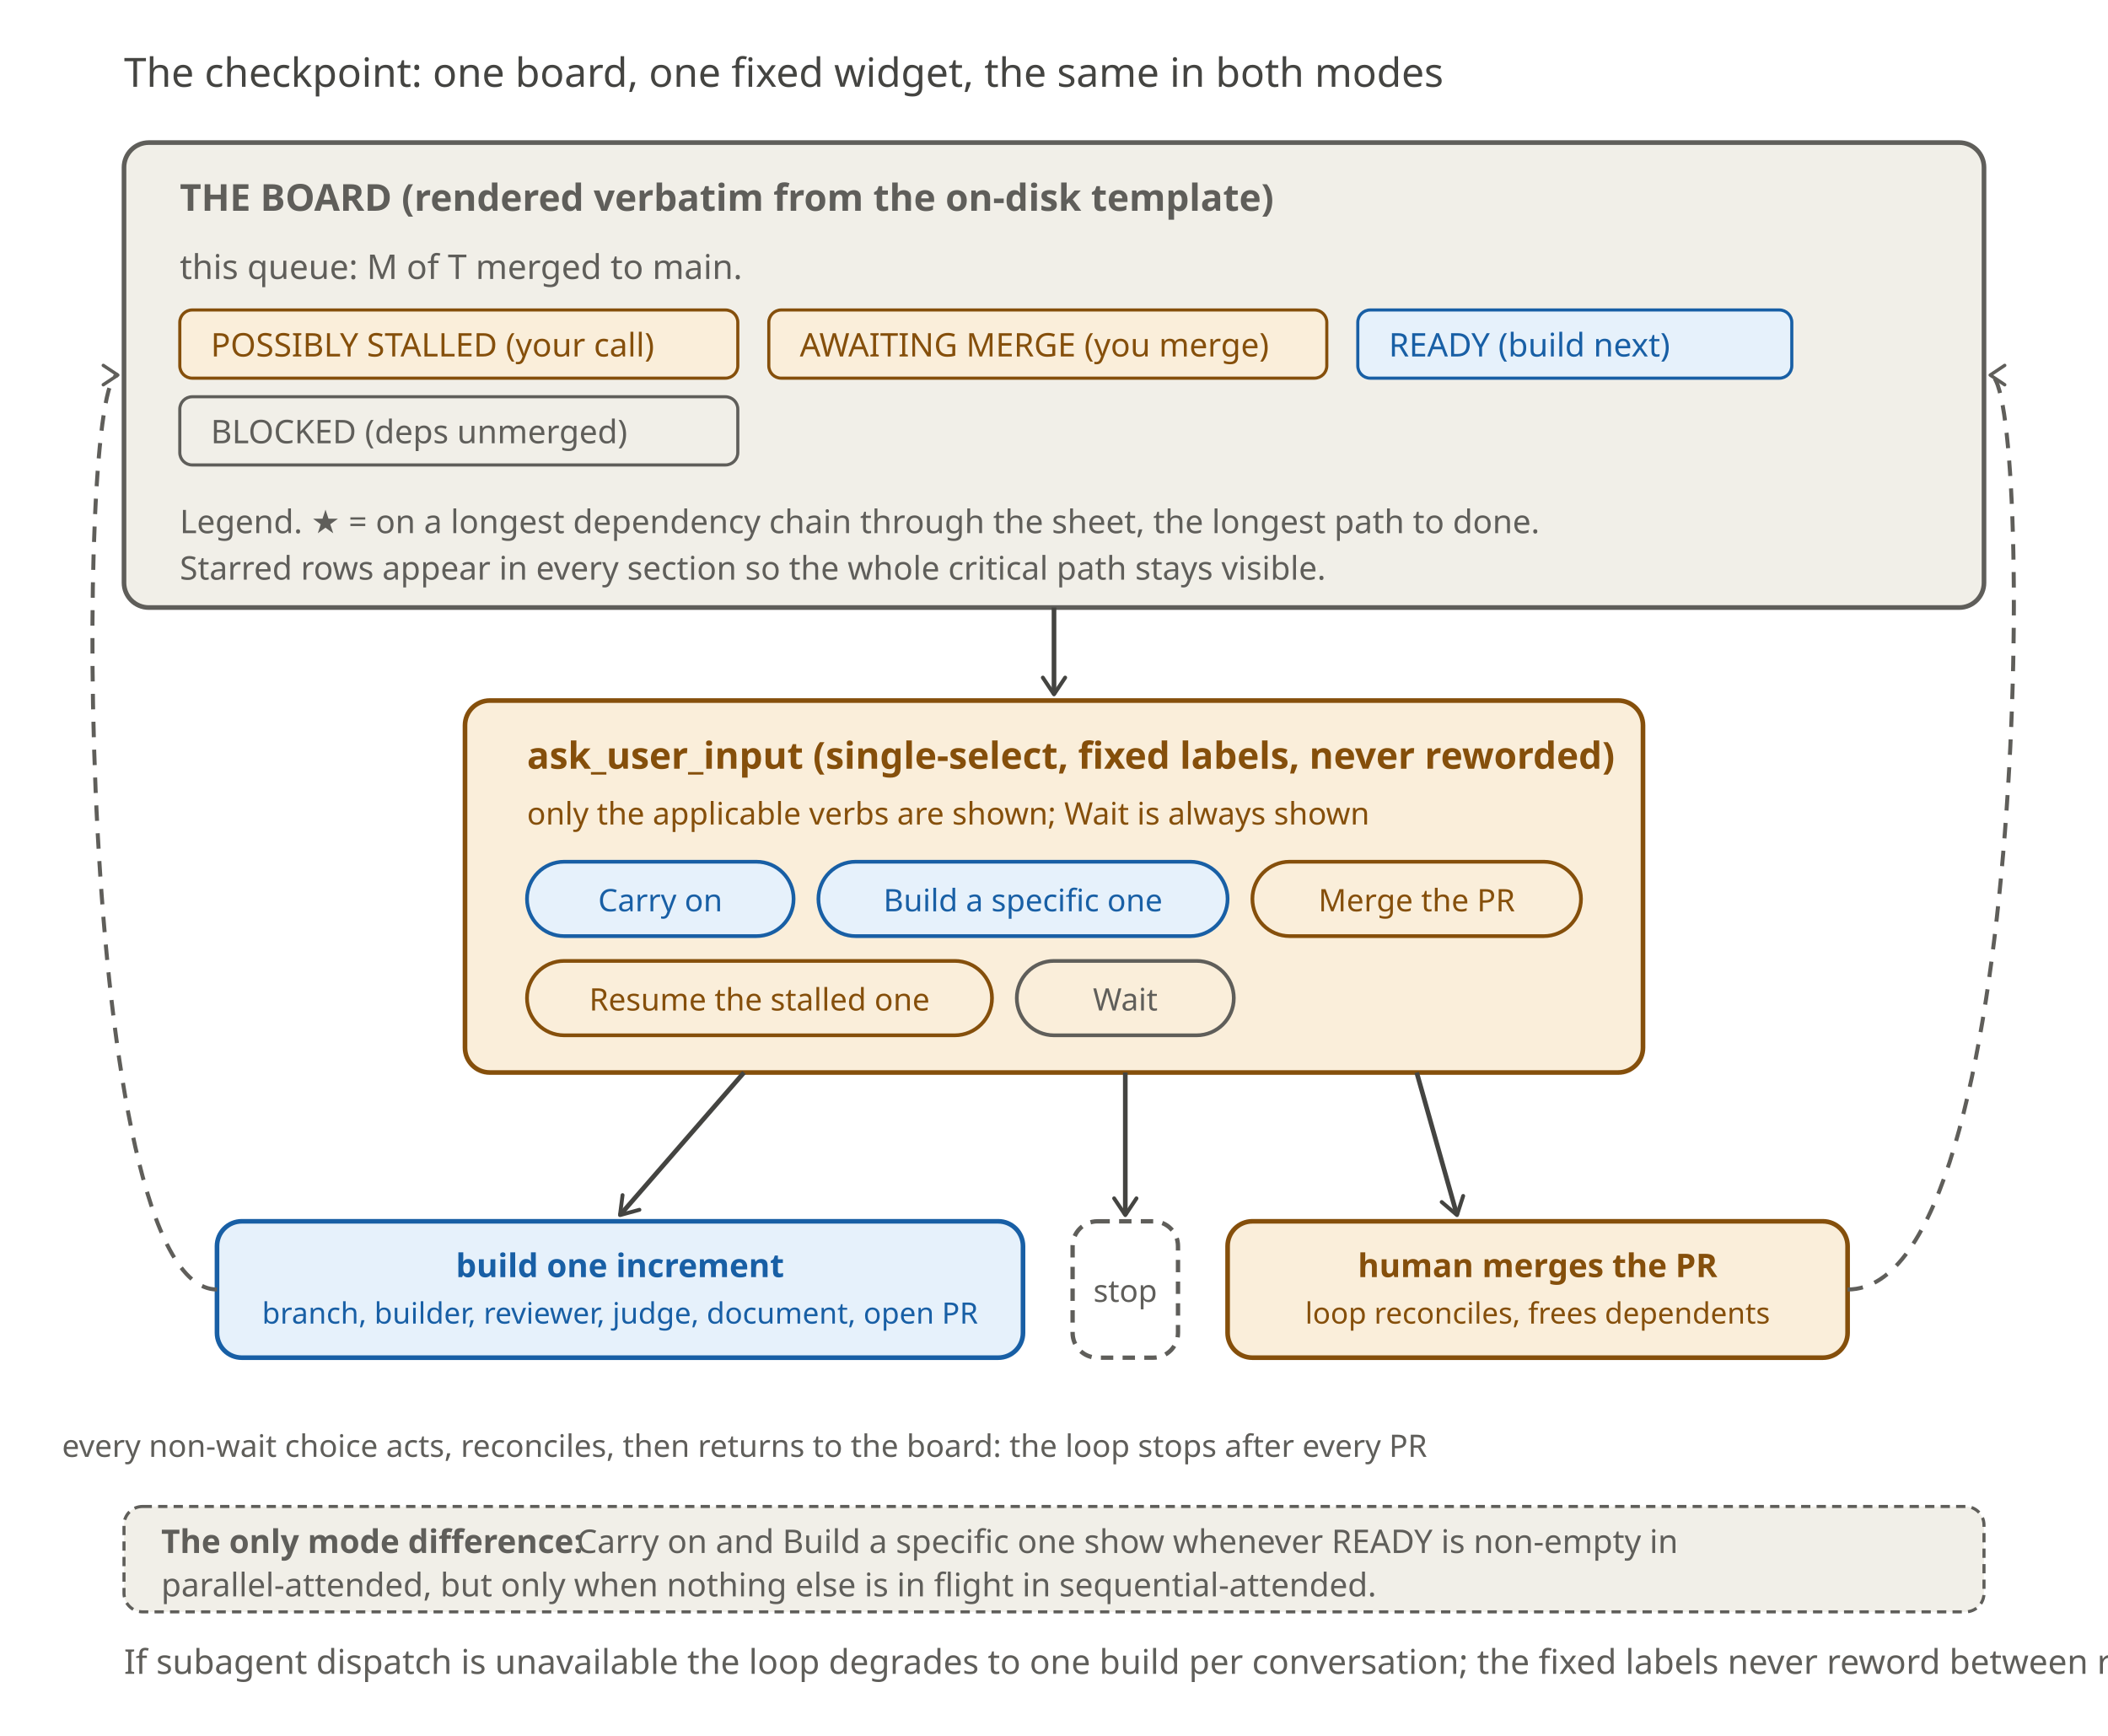
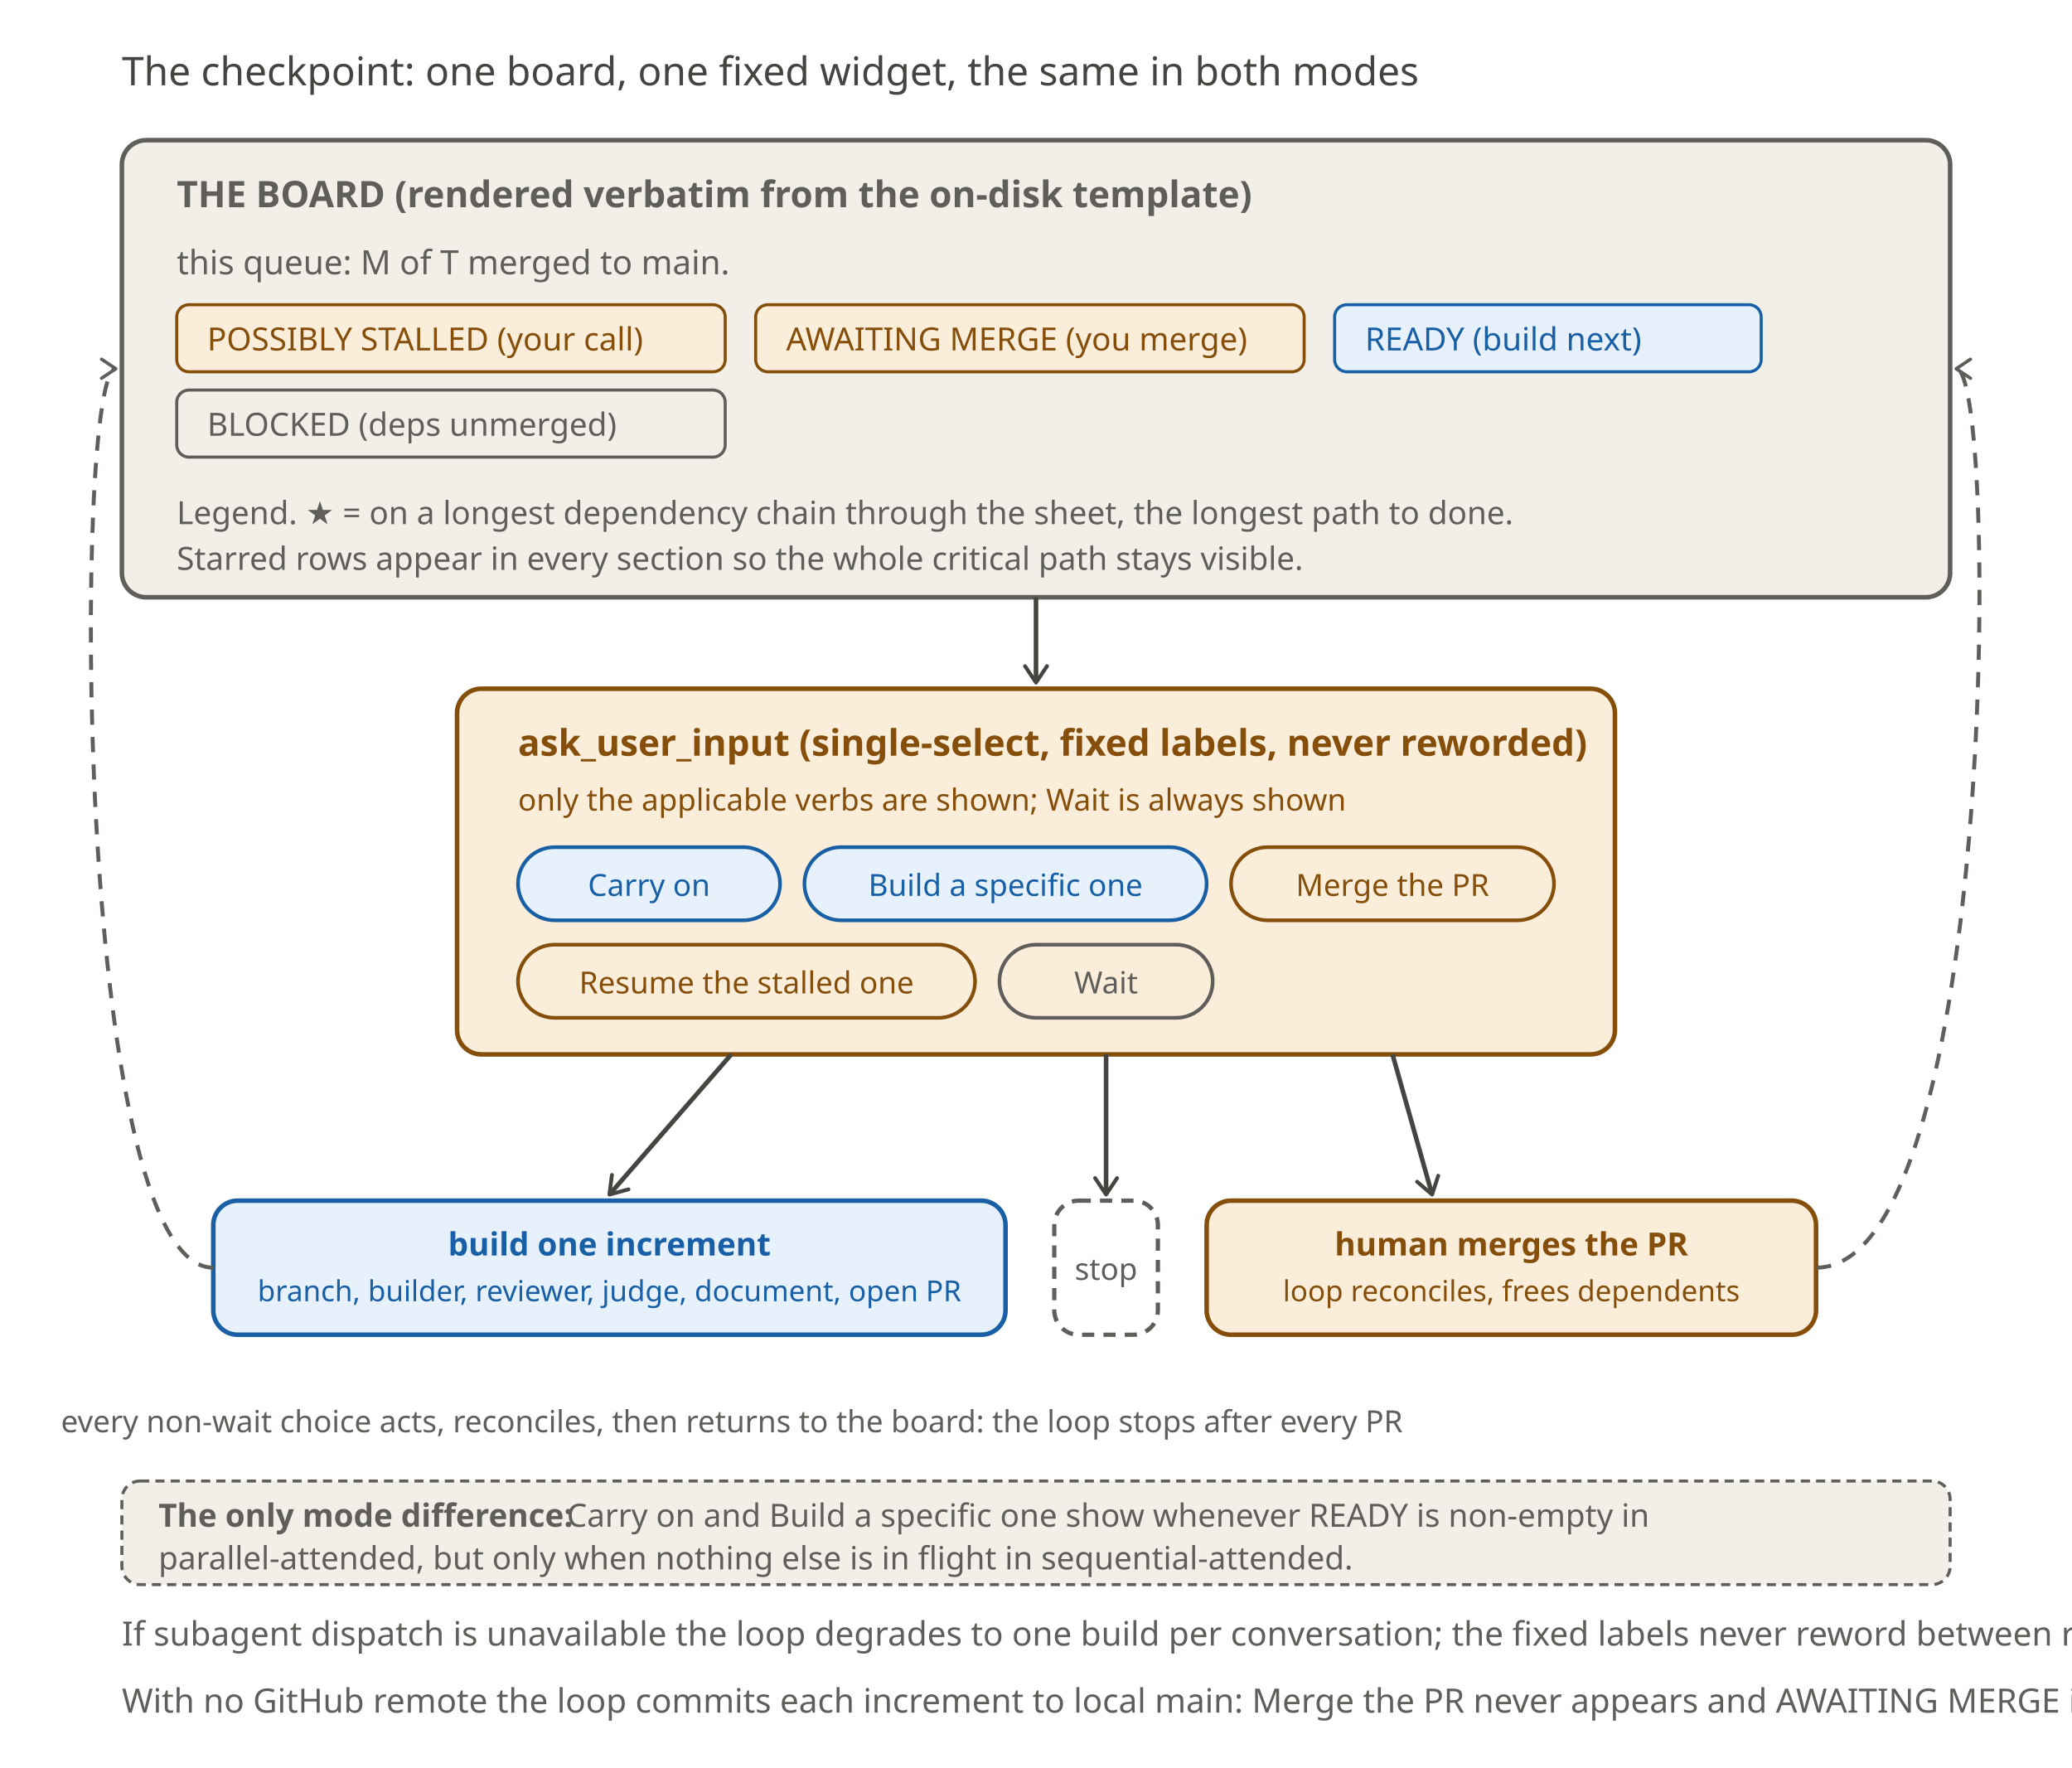
- <svg xmlns="http://www.w3.org/2000/svg" width="680" viewBox="0 0 680 560" role="img" font-family="sans-serif">
+ <svg xmlns="http://www.w3.org/2000/svg" width="680" viewBox="0 0 680 580" role="img" font-family="sans-serif">
  <defs>
    <marker id="cka" viewBox="0 0 10 10" refX="8" refY="5" markerWidth="6" markerHeight="6" orient="auto-start-reverse">
      <path d="M2 1L8 5L2 9" fill="none" stroke="context-stroke" stroke-width="1.4" stroke-linecap="round" stroke-linejoin="round" />
    </marker>
  </defs>
  <text x="40" y="28" fill="#444441" font-size="13" font-weight="500">The checkpoint: one board, one fixed widget, the same in both modes</text>
  <rect x="40" y="46" width="600" height="150" rx="8" fill="#F1EFE8" stroke="#5F5E5A" stroke-width="1.5" />
  <text x="58" y="68" fill="#5F5E5A" font-size="12" font-weight="600">THE BOARD (rendered verbatim from the on-disk template)</text>
  <text x="58" y="90" fill="#5F5E5A" font-size="11">this queue: M of T merged to main.</text>
  <rect x="58" y="100" width="180" height="22" rx="4" fill="#FAEEDA" stroke="#854F0B" stroke-width="1" />
  <text x="68" y="115" fill="#854F0B" font-size="10.5">POSSIBLY STALLED  (your call)</text>
  <rect x="248" y="100" width="180" height="22" rx="4" fill="#FAEEDA" stroke="#854F0B" stroke-width="1" />
  <text x="258" y="115" fill="#854F0B" font-size="10.5">AWAITING MERGE  (you merge)</text>
  <rect x="438" y="100" width="140" height="22" rx="4" fill="#E6F1FB" stroke="#185FA5" stroke-width="1" />
  <text x="448" y="115" fill="#185FA5" font-size="10.5">READY  (build next)</text>
  <rect x="58" y="128" width="180" height="22" rx="4" fill="#F1EFE8" stroke="#5F5E5A" stroke-width="1" />
  <text x="68" y="143" fill="#5F5E5A" font-size="10.5">BLOCKED  (deps unmerged)</text>
  <text x="58" y="172" fill="#5F5E5A" font-size="10.5">Legend.  ★ = on a longest dependency chain through the sheet, the longest path to done.</text>
  <text x="58" y="187" fill="#5F5E5A" font-size="10.5">Starred rows appear in every section so the whole critical path stays visible.</text>
  <line x1="340" y1="196" x2="340" y2="224" stroke="#444441" stroke-width="1.5" marker-end="url(#cka)" />
  <rect x="150" y="226" width="380" height="120" rx="8" fill="#FAEEDA" stroke="#854F0B" stroke-width="1.5" />
  <text x="170" y="248" fill="#854F0B" font-size="12" font-weight="600">ask_user_input  (single-select, fixed labels, never reworded)</text>
  <text x="170" y="266" fill="#854F0B" font-size="10">only the applicable verbs are shown; Wait is always shown</text>
  <rect x="170" y="278" width="86" height="24" rx="12" fill="#E6F1FB" stroke="#185FA5" stroke-width="1.2" />
  <text x="213" y="294" fill="#185FA5" font-size="10" text-anchor="middle">Carry on</text>
  <rect x="264" y="278" width="132" height="24" rx="12" fill="#E6F1FB" stroke="#185FA5" stroke-width="1.2" />
  <text x="330" y="294" fill="#185FA5" font-size="10" text-anchor="middle">Build a specific one</text>
  <rect x="404" y="278" width="106" height="24" rx="12" fill="#FAEEDA" stroke="#854F0B" stroke-width="1.2" />
  <text x="457" y="294" fill="#854F0B" font-size="10" text-anchor="middle">Merge the PR</text>
  <rect x="170" y="310" width="150" height="24" rx="12" fill="#FAEEDA" stroke="#854F0B" stroke-width="1.2" />
  <text x="245" y="326" fill="#854F0B" font-size="10" text-anchor="middle">Resume the stalled one</text>
  <rect x="328" y="310" width="70" height="24" rx="12" fill="none" stroke="#5F5E5A" stroke-width="1.2" />
  <text x="363" y="326" fill="#5F5E5A" font-size="10" text-anchor="middle">Wait</text>
  <line x1="240" y1="346" x2="200" y2="392" stroke="#444441" stroke-width="1.5" marker-end="url(#cka)" />
  <line x1="457" y1="346" x2="470" y2="392" stroke="#444441" stroke-width="1.5" marker-end="url(#cka)" />
  <line x1="363" y1="346" x2="363" y2="392" stroke="#444441" stroke-width="1.5" marker-end="url(#cka)" />
  <rect x="70" y="394" width="260" height="44" rx="8" fill="#E6F1FB" stroke="#185FA5" stroke-width="1.5" />
  <text x="200" y="412" fill="#185FA5" font-size="10.5" text-anchor="middle" font-weight="600">build one increment</text>
  <text x="200" y="427" fill="#185FA5" font-size="9.5" text-anchor="middle">branch, builder, reviewer, judge, document, open PR</text>
  <rect x="346" y="394" width="34" height="44" rx="8" fill="none" stroke="#5F5E5A" stroke-width="1.4" stroke-dasharray="4 3" />
  <text x="363" y="420" fill="#5F5E5A" font-size="10" text-anchor="middle">stop</text>
  <rect x="396" y="394" width="200" height="44" rx="8" fill="#FAEEDA" stroke="#854F0B" stroke-width="1.5" />
  <text x="496" y="412" fill="#854F0B" font-size="10.5" text-anchor="middle" font-weight="600">human merges the PR</text>
  <text x="496" y="427" fill="#854F0B" font-size="9.5" text-anchor="middle">loop reconciles, frees dependents</text>
  <path d="M70 416 C24 416, 24 121, 38 121" fill="none" stroke="#5F5E5A" stroke-width="1.3" stroke-dasharray="5 4" marker-end="url(#cka)" />
  <path d="M596 416 C656 416, 656 121, 642 121" fill="none" stroke="#5F5E5A" stroke-width="1.3" stroke-dasharray="5 4" marker-end="url(#cka)" />
  <text x="20" y="470" fill="#5F5E5A" font-size="10">every non-wait choice acts, reconciles, then returns to the board: the loop stops after every PR</text>
  <rect x="40" y="486" width="600" height="34" rx="6" fill="#F1EFE8" stroke="#5F5E5A" stroke-width="1" stroke-dasharray="3 2" />
  <text x="52" y="501" fill="#5F5E5A" font-size="10.5" font-weight="600">The only mode difference:</text>
  <text x="186" y="501" fill="#5F5E5A" font-size="10.5">Carry on and Build a specific one show whenever READY is non-empty in</text>
  <text x="52" y="515" fill="#5F5E5A" font-size="10.5">parallel-attended, but only when nothing else is in flight in sequential-attended.</text>
  <text x="40" y="540" fill="#5F5E5A" font-size="11">If subagent dispatch is unavailable the loop degrades to one build per conversation; the fixed labels never reword between renders.</text>
+   <text x="40" y="562" fill="#5F5E5A" font-size="11">With no GitHub remote the loop commits each increment to local main: Merge the PR never appears and AWAITING MERGE is always None.</text>
</svg>
